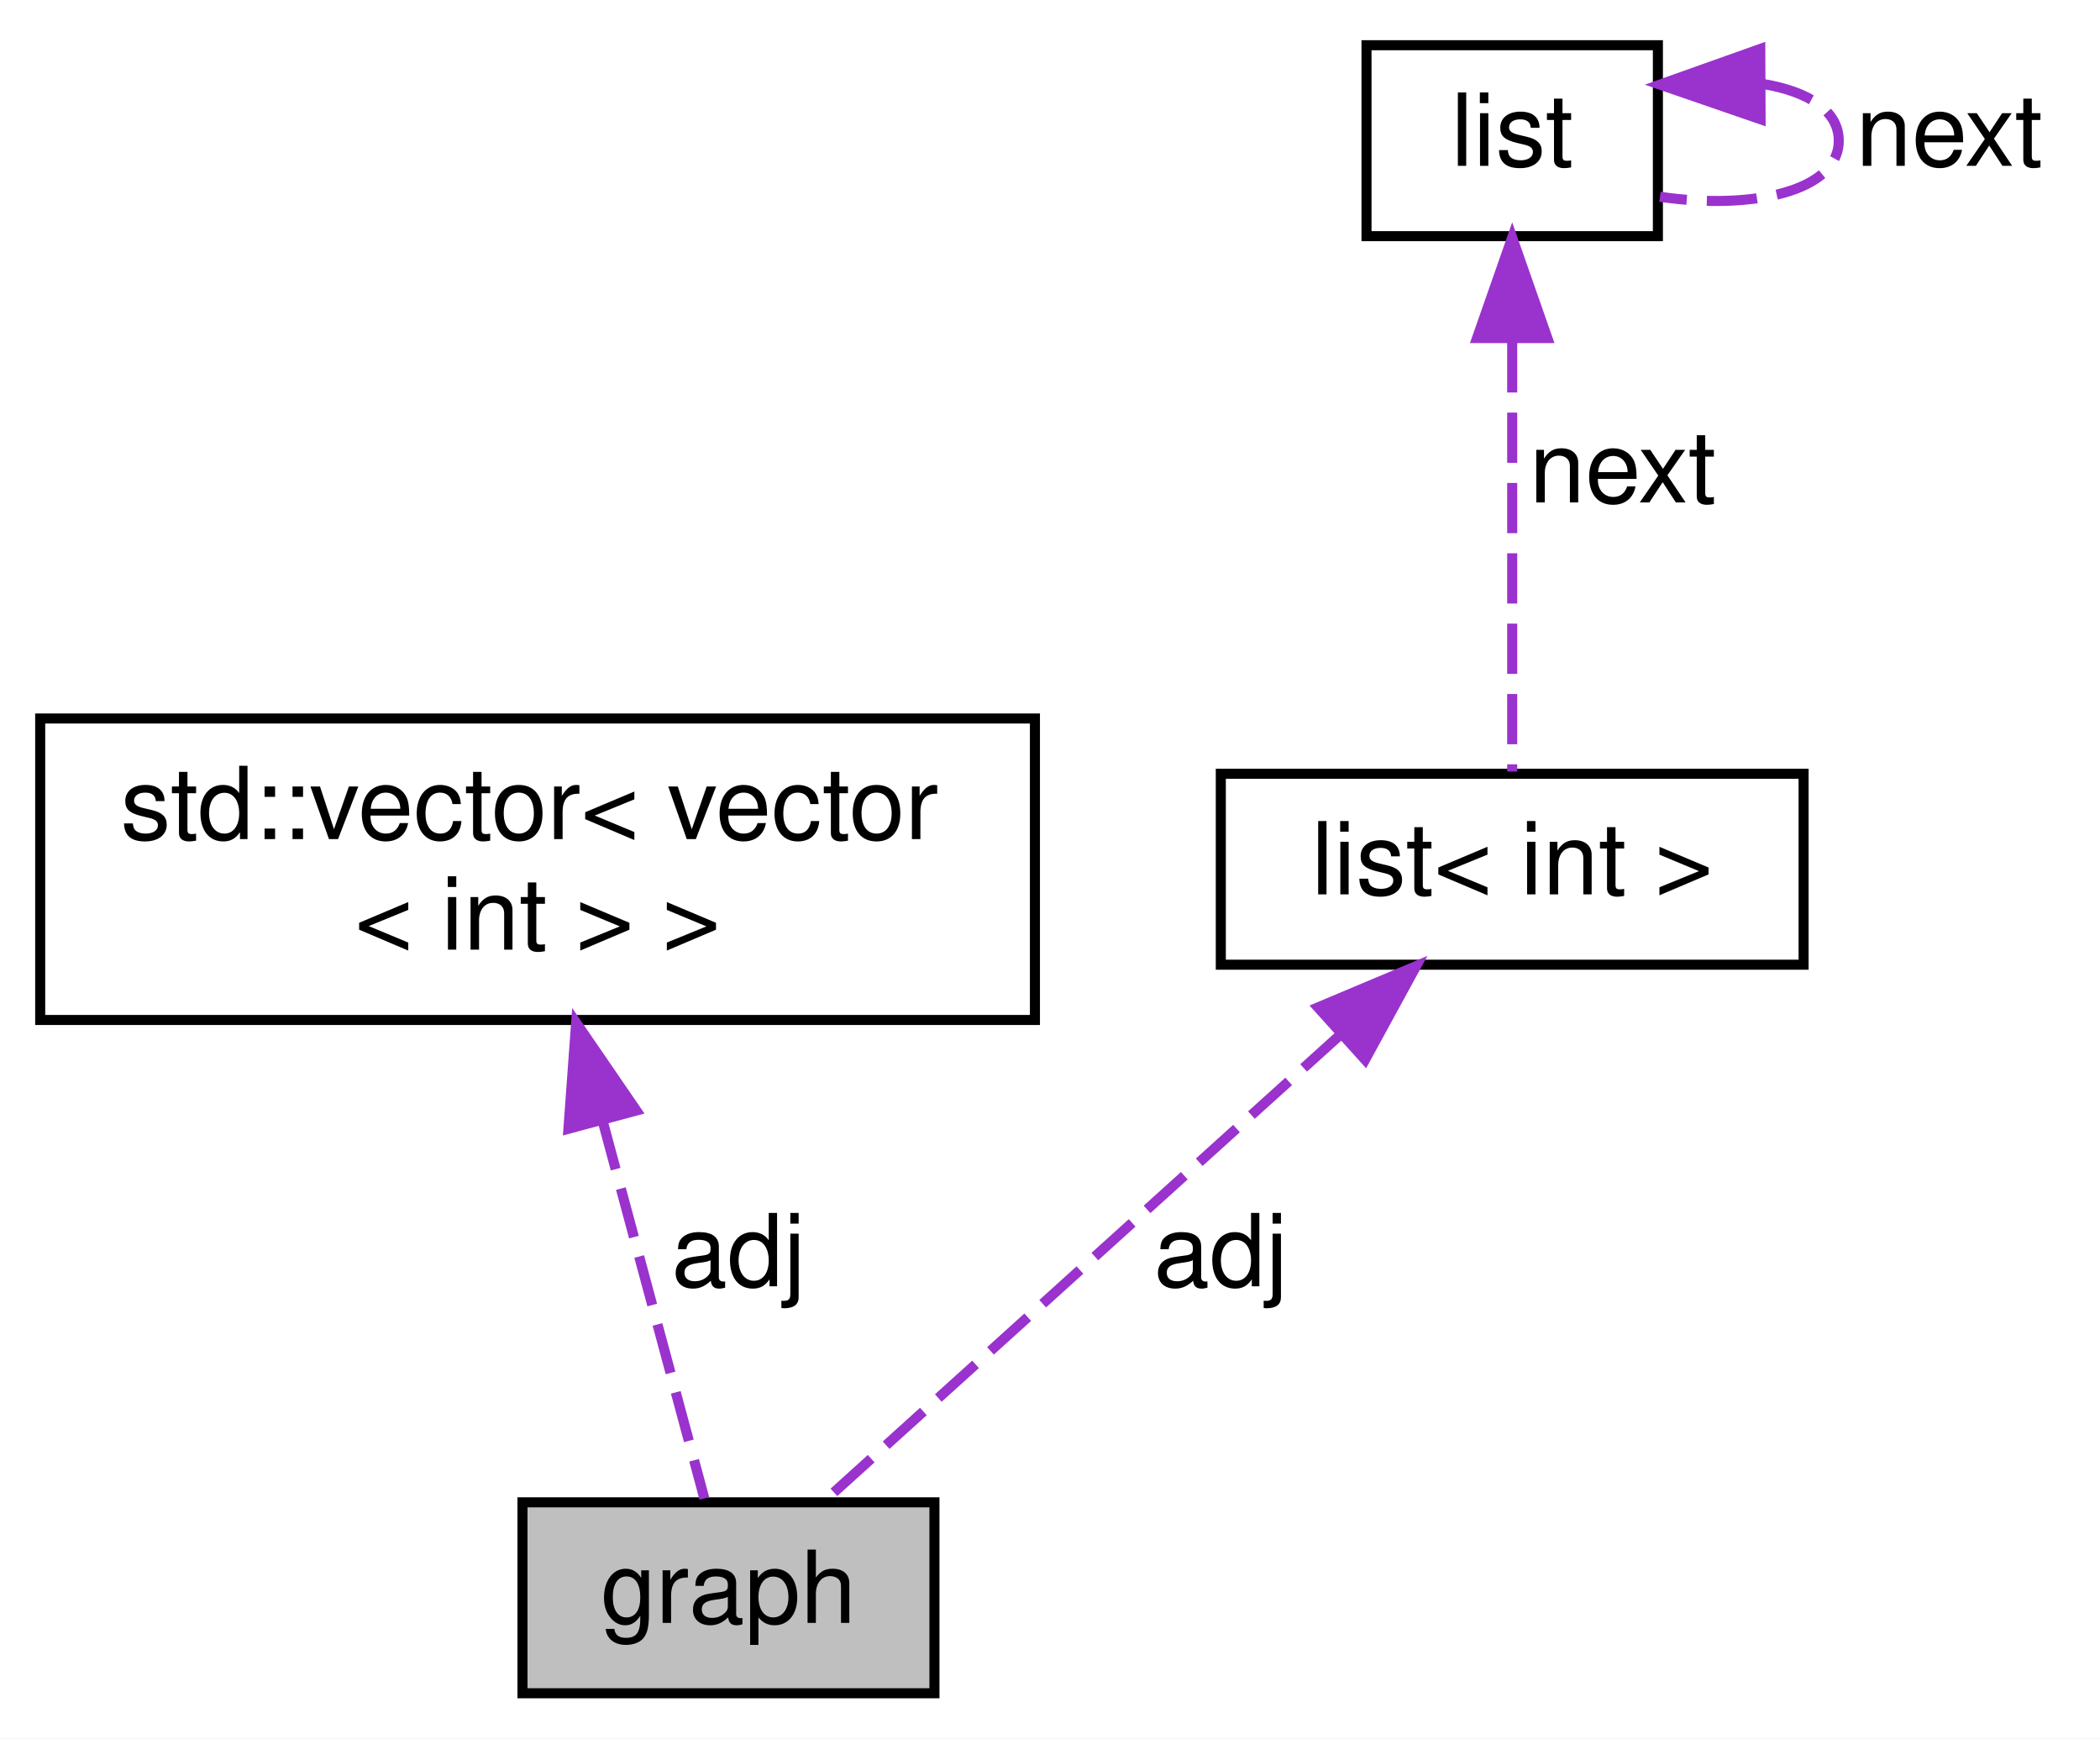
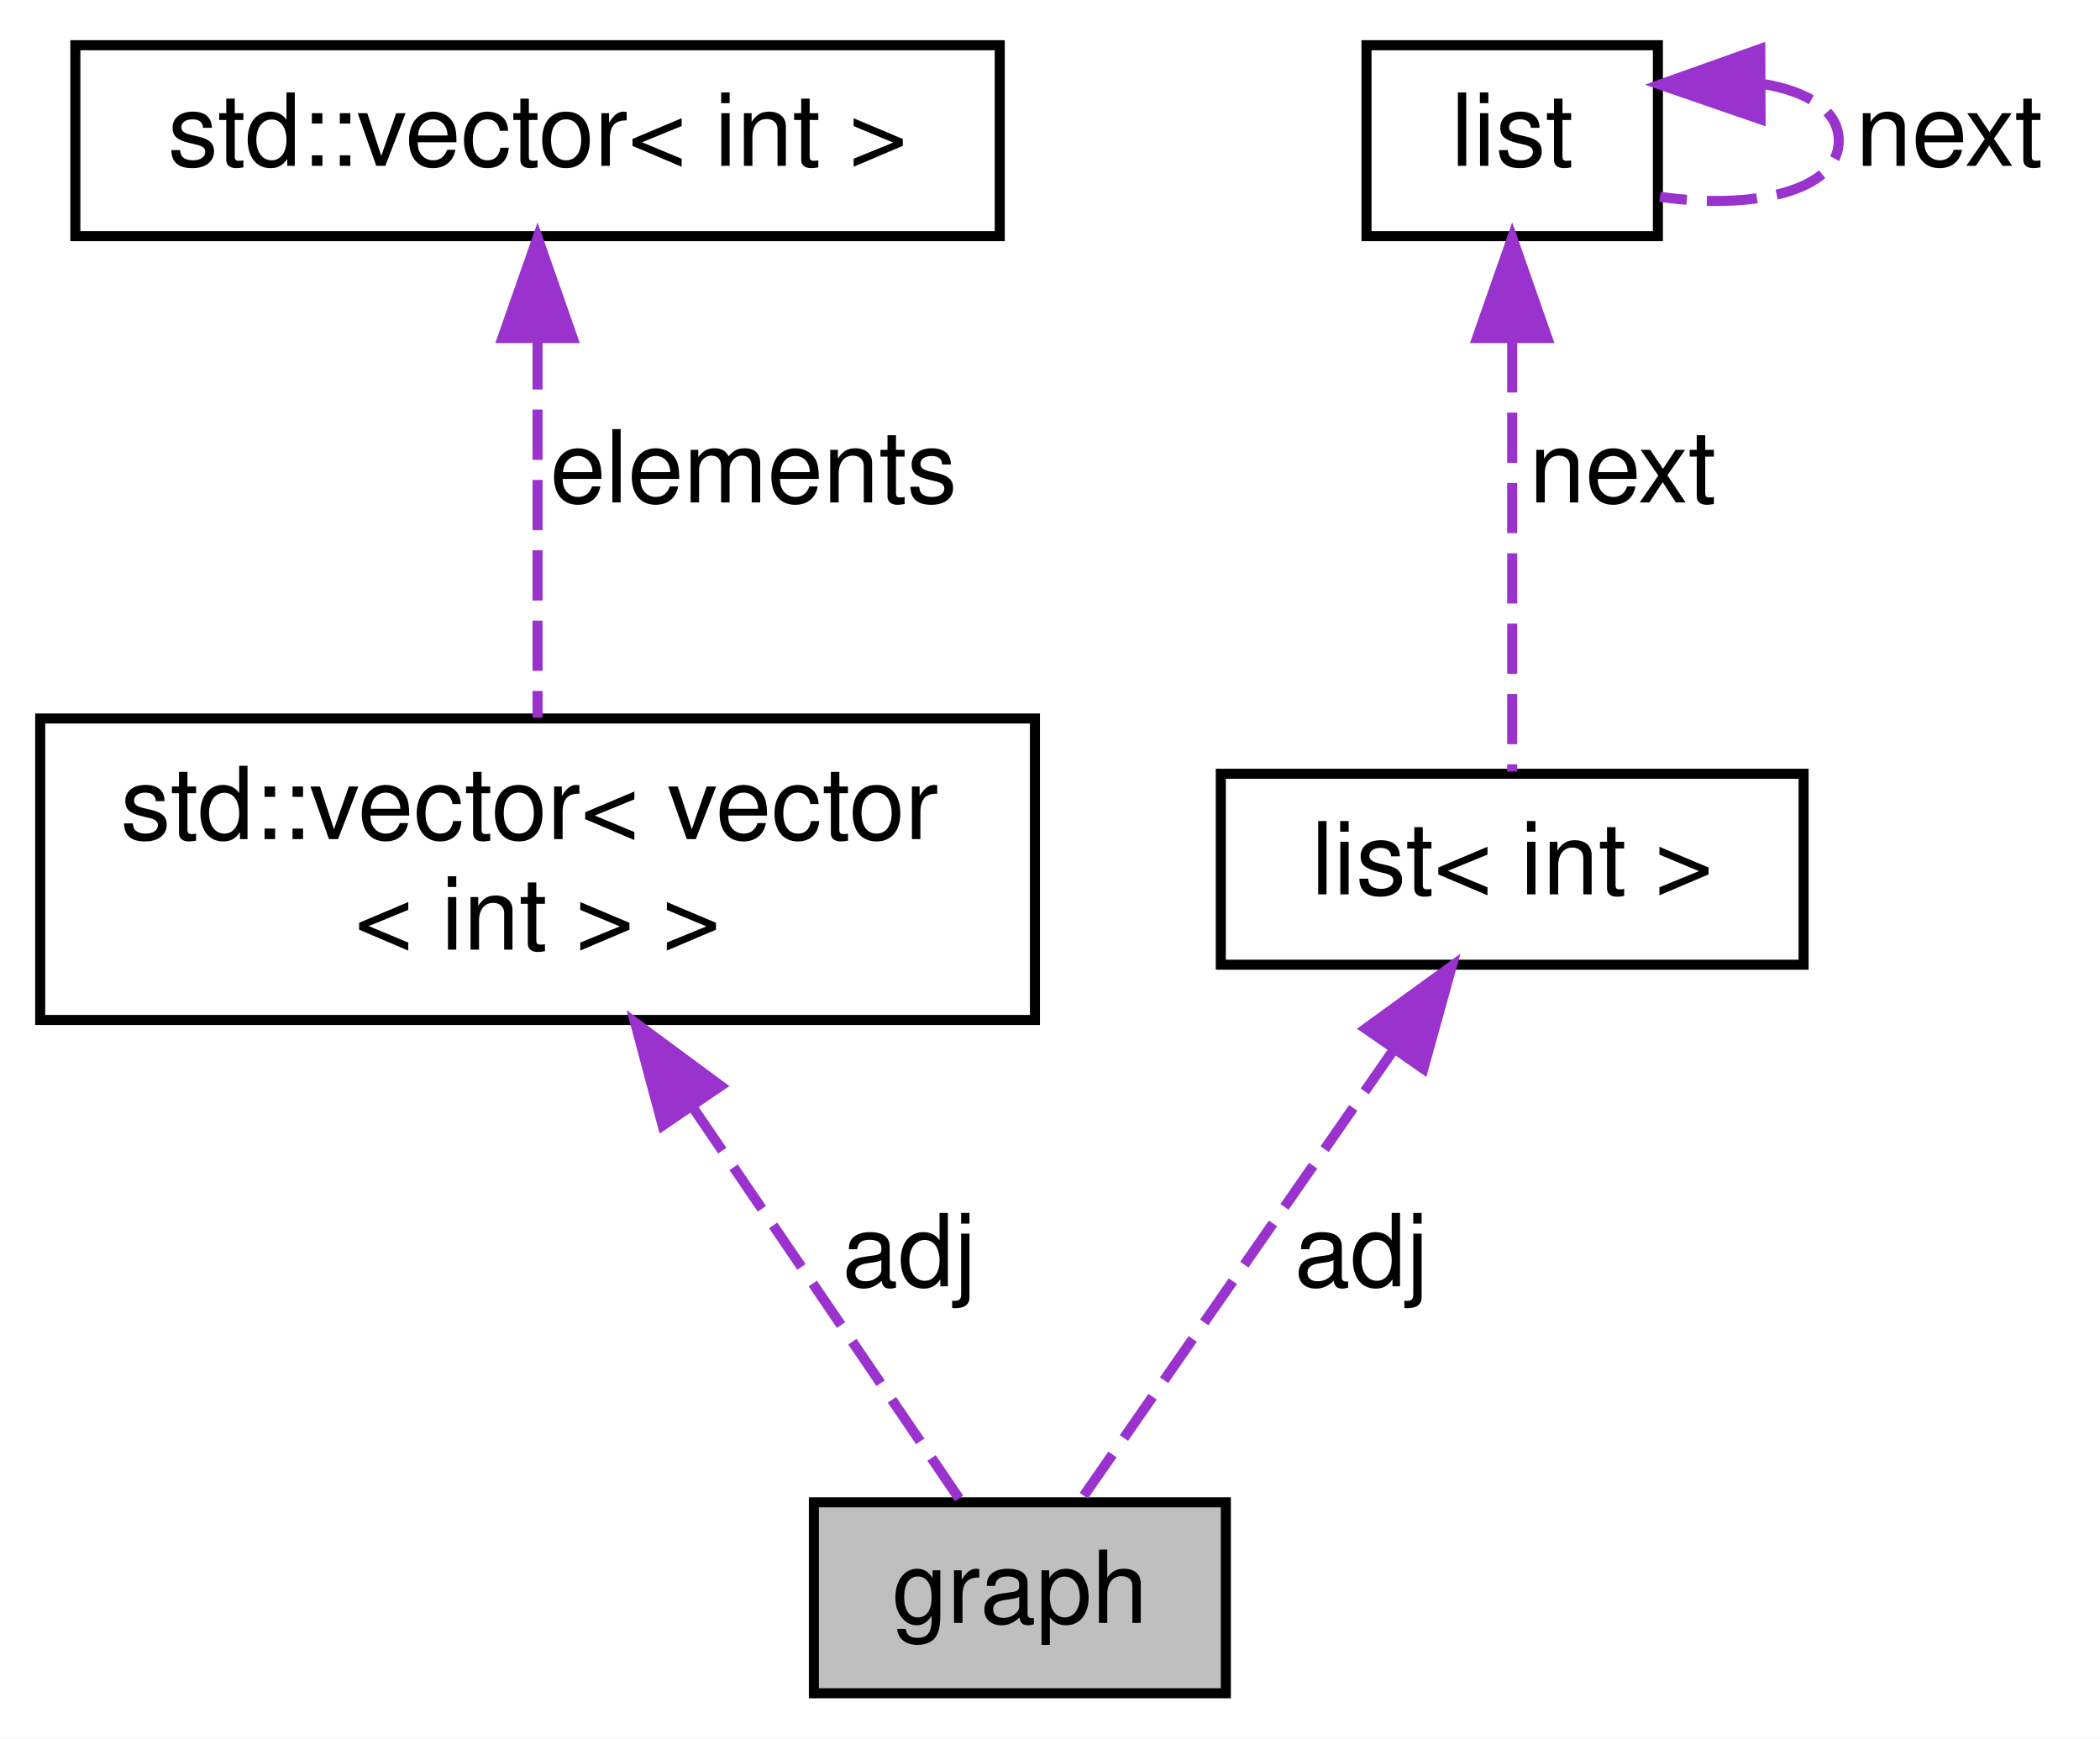
<svg xmlns="http://www.w3.org/2000/svg" xmlns:xlink="http://www.w3.org/1999/xlink" width="209pt" height="173pt" viewBox="0.00 0.00 209.00 173.00">
  <g id="graph0" class="graph" transform="scale(1 1) rotate(0) translate(4 169)">
    <polygon fill="white" stroke="transparent" points="-4,4 -4,-169 205,-169 205,4 -4,4" />
    <g id="node1" class="node">
      <g id="a_node1">
        <a xlink:title=" ">
-           <polygon fill="#bfbfbf" stroke="black" points="48,-0.5 48,-19.5 89,-19.5 89,-0.5 48,-0.5" />
-           <text text-anchor="middle" x="68.5" y="-7.5" font-family="Helvetica,sans-Serif" font-size="10.00">graph</text>
+           <polygon fill="#bfbfbf" stroke="black" points="77,-0.5 77,-19.5 118,-19.5 118,-0.5 77,-0.5" />
+           <text text-anchor="middle" x="97.5" y="-7.5" font-family="Helvetica,sans-Serif" font-size="10.00">graph</text>
        </a>
      </g>
    </g>
    <g id="node2" class="node">
      <g id="a_node2">
        <a target="_blank" xlink:href="http://en.cppreference.com/w/cpp/container/vector.html" xlink:title=" ">
          <polygon fill="white" stroke="black" points="0,-67.5 0,-97.5 99,-97.5 99,-67.5 0,-67.5" />
          <text text-anchor="start" x="8" y="-85.5" font-family="Helvetica,sans-Serif" font-size="10.00">std::vector&lt; vector</text>
          <text text-anchor="middle" x="49.5" y="-74.5" font-family="Helvetica,sans-Serif" font-size="10.00">&lt; int &gt; &gt;</text>
        </a>
      </g>
    </g>
    <g id="edge1" class="edge">
-       <path fill="none" stroke="#9a32cd" stroke-dasharray="5,2" d="M55.97,-57.48C59.47,-44.51 63.57,-29.29 66.1,-19.89" />
-       <polygon fill="#9a32cd" stroke="#9a32cd" points="52.57,-56.67 53.34,-67.23 59.33,-58.49 52.57,-56.67" />
-       <text text-anchor="middle" x="69.5" y="-41" font-family="Helvetica,sans-Serif" font-size="10.00"> adj</text>
+       <path fill="none" stroke="#9a32cd" stroke-dasharray="5,2" d="M65.07,-58.63C74.06,-45.42 84.86,-29.57 91.45,-19.89" />
+       <polygon fill="#9a32cd" stroke="#9a32cd" points="61.95,-57 59.21,-67.23 67.73,-60.94 61.95,-57" />
+       <text text-anchor="middle" x="86.5" y="-41" font-family="Helvetica,sans-Serif" font-size="10.00"> adj</text>
    </g>
    <g id="node3" class="node">
      <g id="a_node3">
+         <a target="_blank" xlink:href="http://en.cppreference.com/w/cpp/container/vector.html" xlink:title=" ">
+           <polygon fill="white" stroke="black" points="3.5,-145.5 3.5,-164.5 95.5,-164.5 95.5,-145.5 3.5,-145.5" />
+           <text text-anchor="middle" x="49.5" y="-152.5" font-family="Helvetica,sans-Serif" font-size="10.00">std::vector&lt; int &gt;</text>
+         </a>
+       </g>
+     </g>
+     <g id="edge2" class="edge">
+       <path fill="none" stroke="#9a32cd" stroke-dasharray="5,2" d="M49.5,-135.24C49.5,-123.41 49.5,-108.38 49.5,-97.58" />
+       <polygon fill="#9a32cd" stroke="#9a32cd" points="46,-135.36 49.5,-145.36 53,-135.36 46,-135.36" />
+       <text text-anchor="middle" x="71" y="-119" font-family="Helvetica,sans-Serif" font-size="10.00"> elements</text>
+     </g>
+     <g id="node4" class="node">
+       <g id="a_node4">
        <a xlink:href="../../d8/d10/structlist.html" target="_top" xlink:title=" ">
          <polygon fill="white" stroke="black" points="117.5,-73 117.5,-92 175.5,-92 175.5,-73 117.5,-73" />
          <text text-anchor="middle" x="146.5" y="-80" font-family="Helvetica,sans-Serif" font-size="10.00">list&lt; int &gt;</text>
        </a>
      </g>
    </g>
-     <g id="edge2" class="edge">
-       <path fill="none" stroke="#9a32cd" stroke-dasharray="5,2" d="M129.45,-66.08C113.72,-51.87 90.93,-31.27 78.14,-19.72" />
-       <polygon fill="#9a32cd" stroke="#9a32cd" points="127.17,-68.75 136.94,-72.86 131.86,-63.55 127.17,-68.75" />
-       <text text-anchor="middle" x="117.5" y="-41" font-family="Helvetica,sans-Serif" font-size="10.00"> adj</text>
+     <g id="edge3" class="edge">
+       <path fill="none" stroke="#9a32cd" stroke-dasharray="5,2" d="M134.68,-64.5C124.86,-50.37 111.3,-30.85 103.56,-19.72" />
+       <polygon fill="#9a32cd" stroke="#9a32cd" points="131.91,-66.64 140.49,-72.86 137.66,-62.65 131.91,-66.64" />
+       <text text-anchor="middle" x="131.5" y="-41" font-family="Helvetica,sans-Serif" font-size="10.00"> adj</text>
    </g>
-     <g id="node4" class="node">
-       <g id="a_node4">
+     <g id="node5" class="node">
+       <g id="a_node5">
        <a xlink:href="../../d8/d10/structlist.html" target="_top" xlink:title=" ">
          <polygon fill="white" stroke="black" points="132,-145.5 132,-164.5 161,-164.5 161,-145.5 132,-145.5" />
          <text text-anchor="middle" x="146.5" y="-152.5" font-family="Helvetica,sans-Serif" font-size="10.00">list</text>
        </a>
      </g>
    </g>
-     <g id="edge3" class="edge">
+     <g id="edge4" class="edge">
      <path fill="none" stroke="#9a32cd" stroke-dasharray="5,2" d="M146.5,-134.94C146.5,-121.03 146.5,-102.82 146.5,-92.22" />
      <polygon fill="#9a32cd" stroke="#9a32cd" points="143,-135.36 146.5,-145.36 150,-135.36 143,-135.36" />
      <text text-anchor="middle" x="157.5" y="-119" font-family="Helvetica,sans-Serif" font-size="10.00"> next</text>
    </g>
-     <g id="edge4" class="edge">
+     <g id="edge5" class="edge">
      <path fill="none" stroke="#9a32cd" stroke-dasharray="5,2" d="M171.55,-160.63C175.94,-159.88 179,-158.01 179,-155 179,-149.94 170.32,-148.08 161.21,-149.42" />
      <polygon fill="#9a32cd" stroke="#9a32cd" points="171.22,-157.13 161.21,-160.58 171.19,-164.13 171.22,-157.13" />
      <text text-anchor="middle" x="190" y="-152.5" font-family="Helvetica,sans-Serif" font-size="10.00"> next</text>
    </g>
  </g>
</svg>
